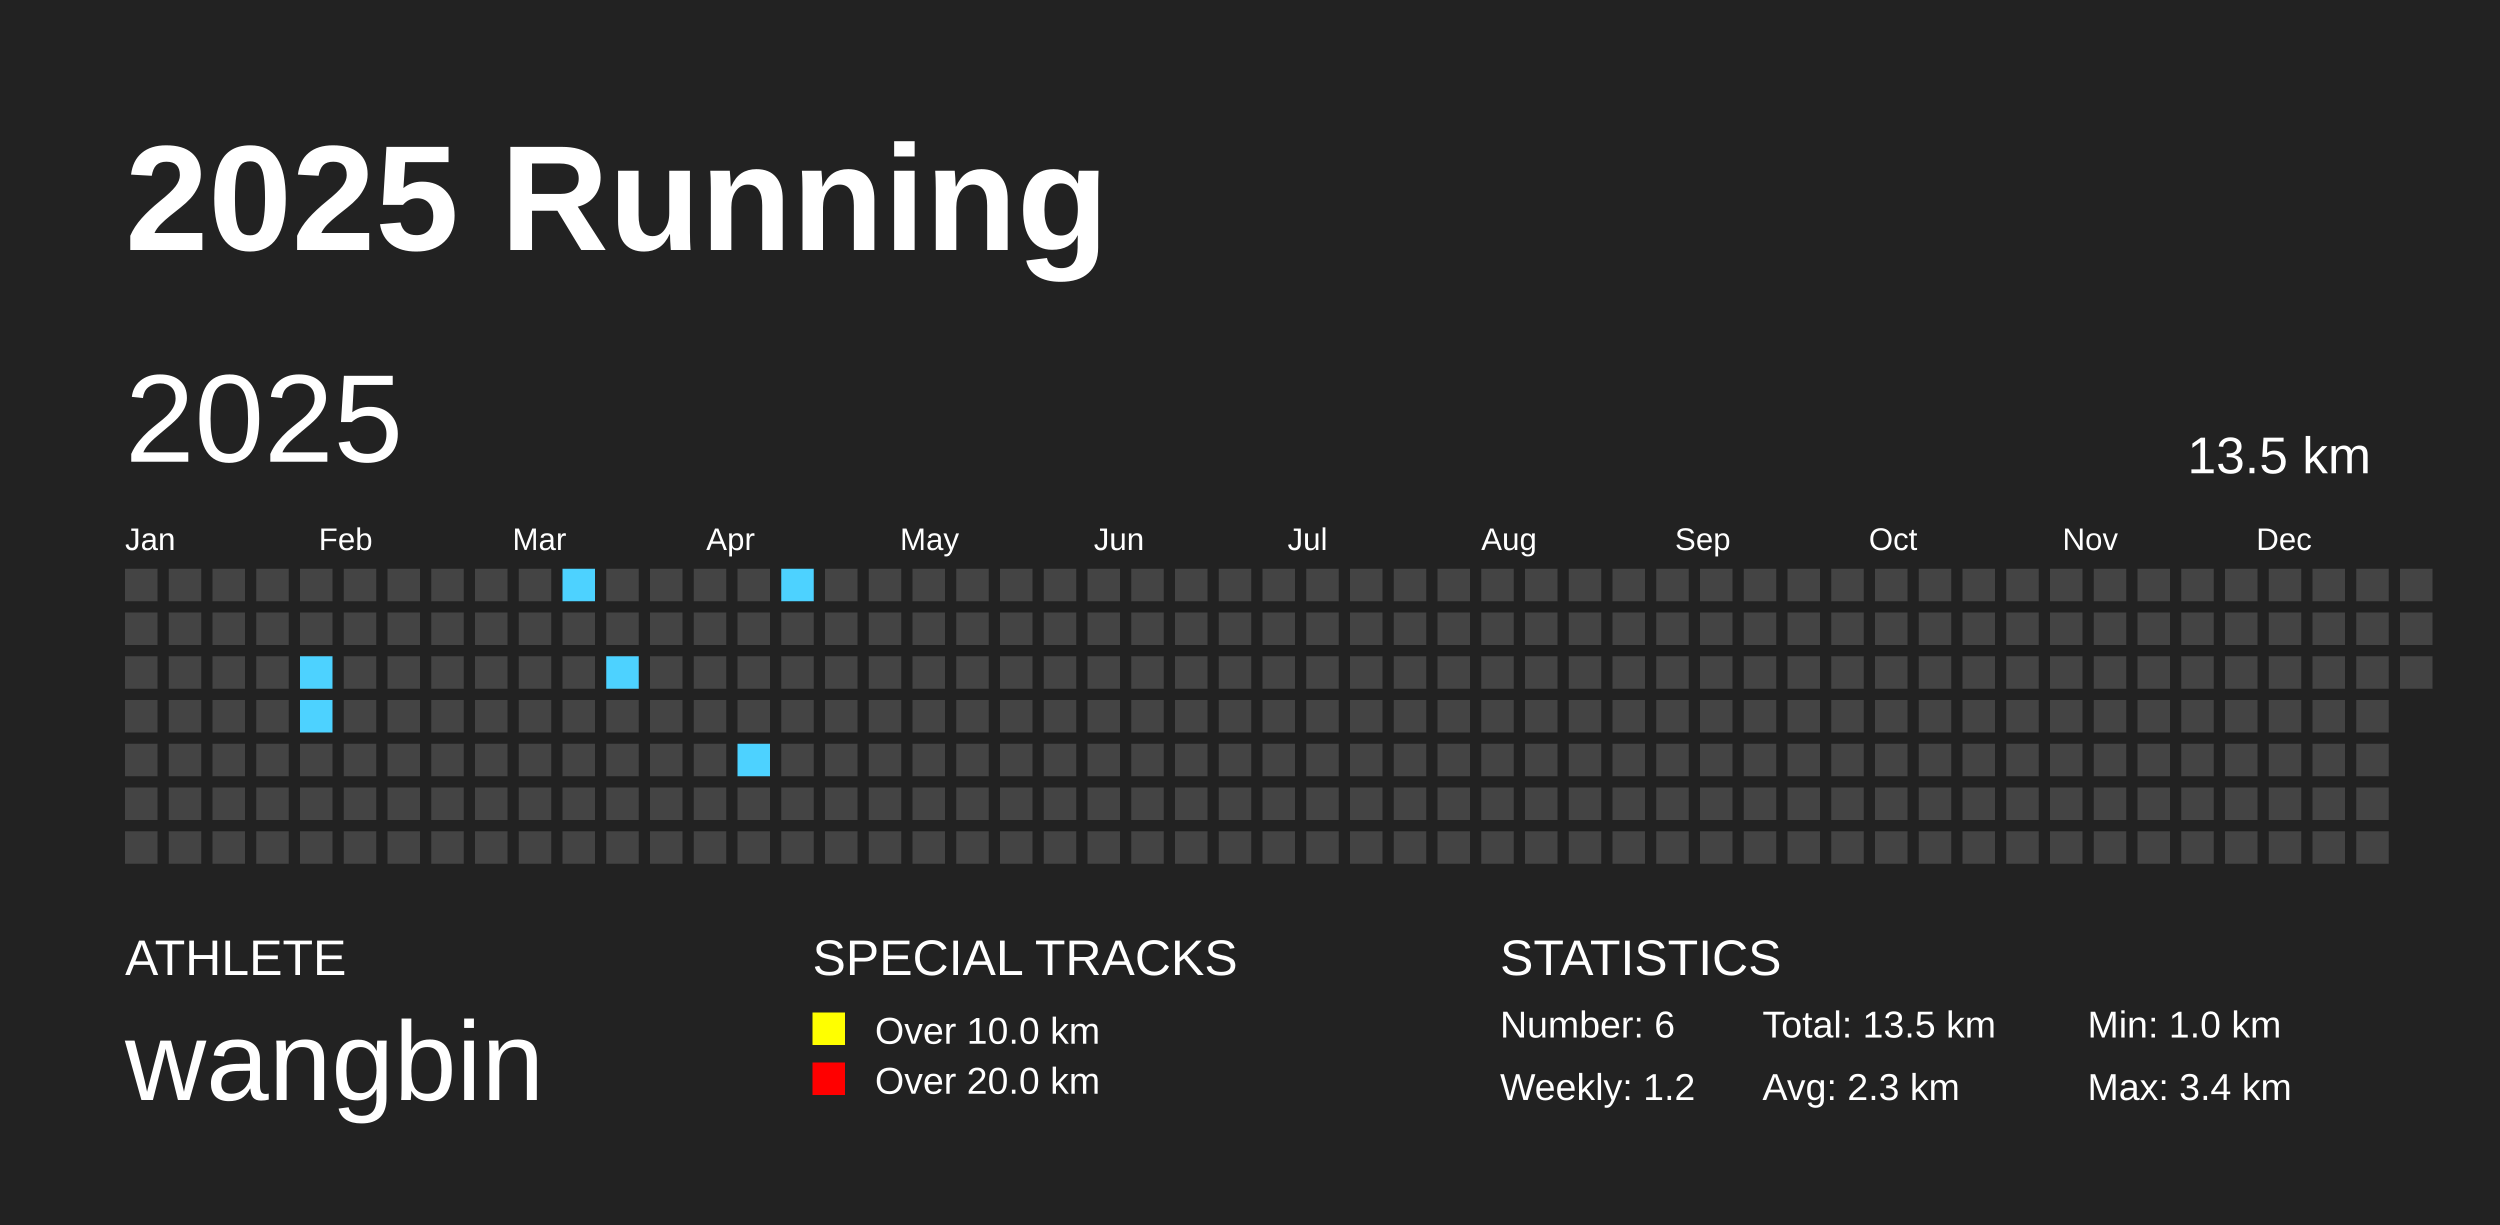
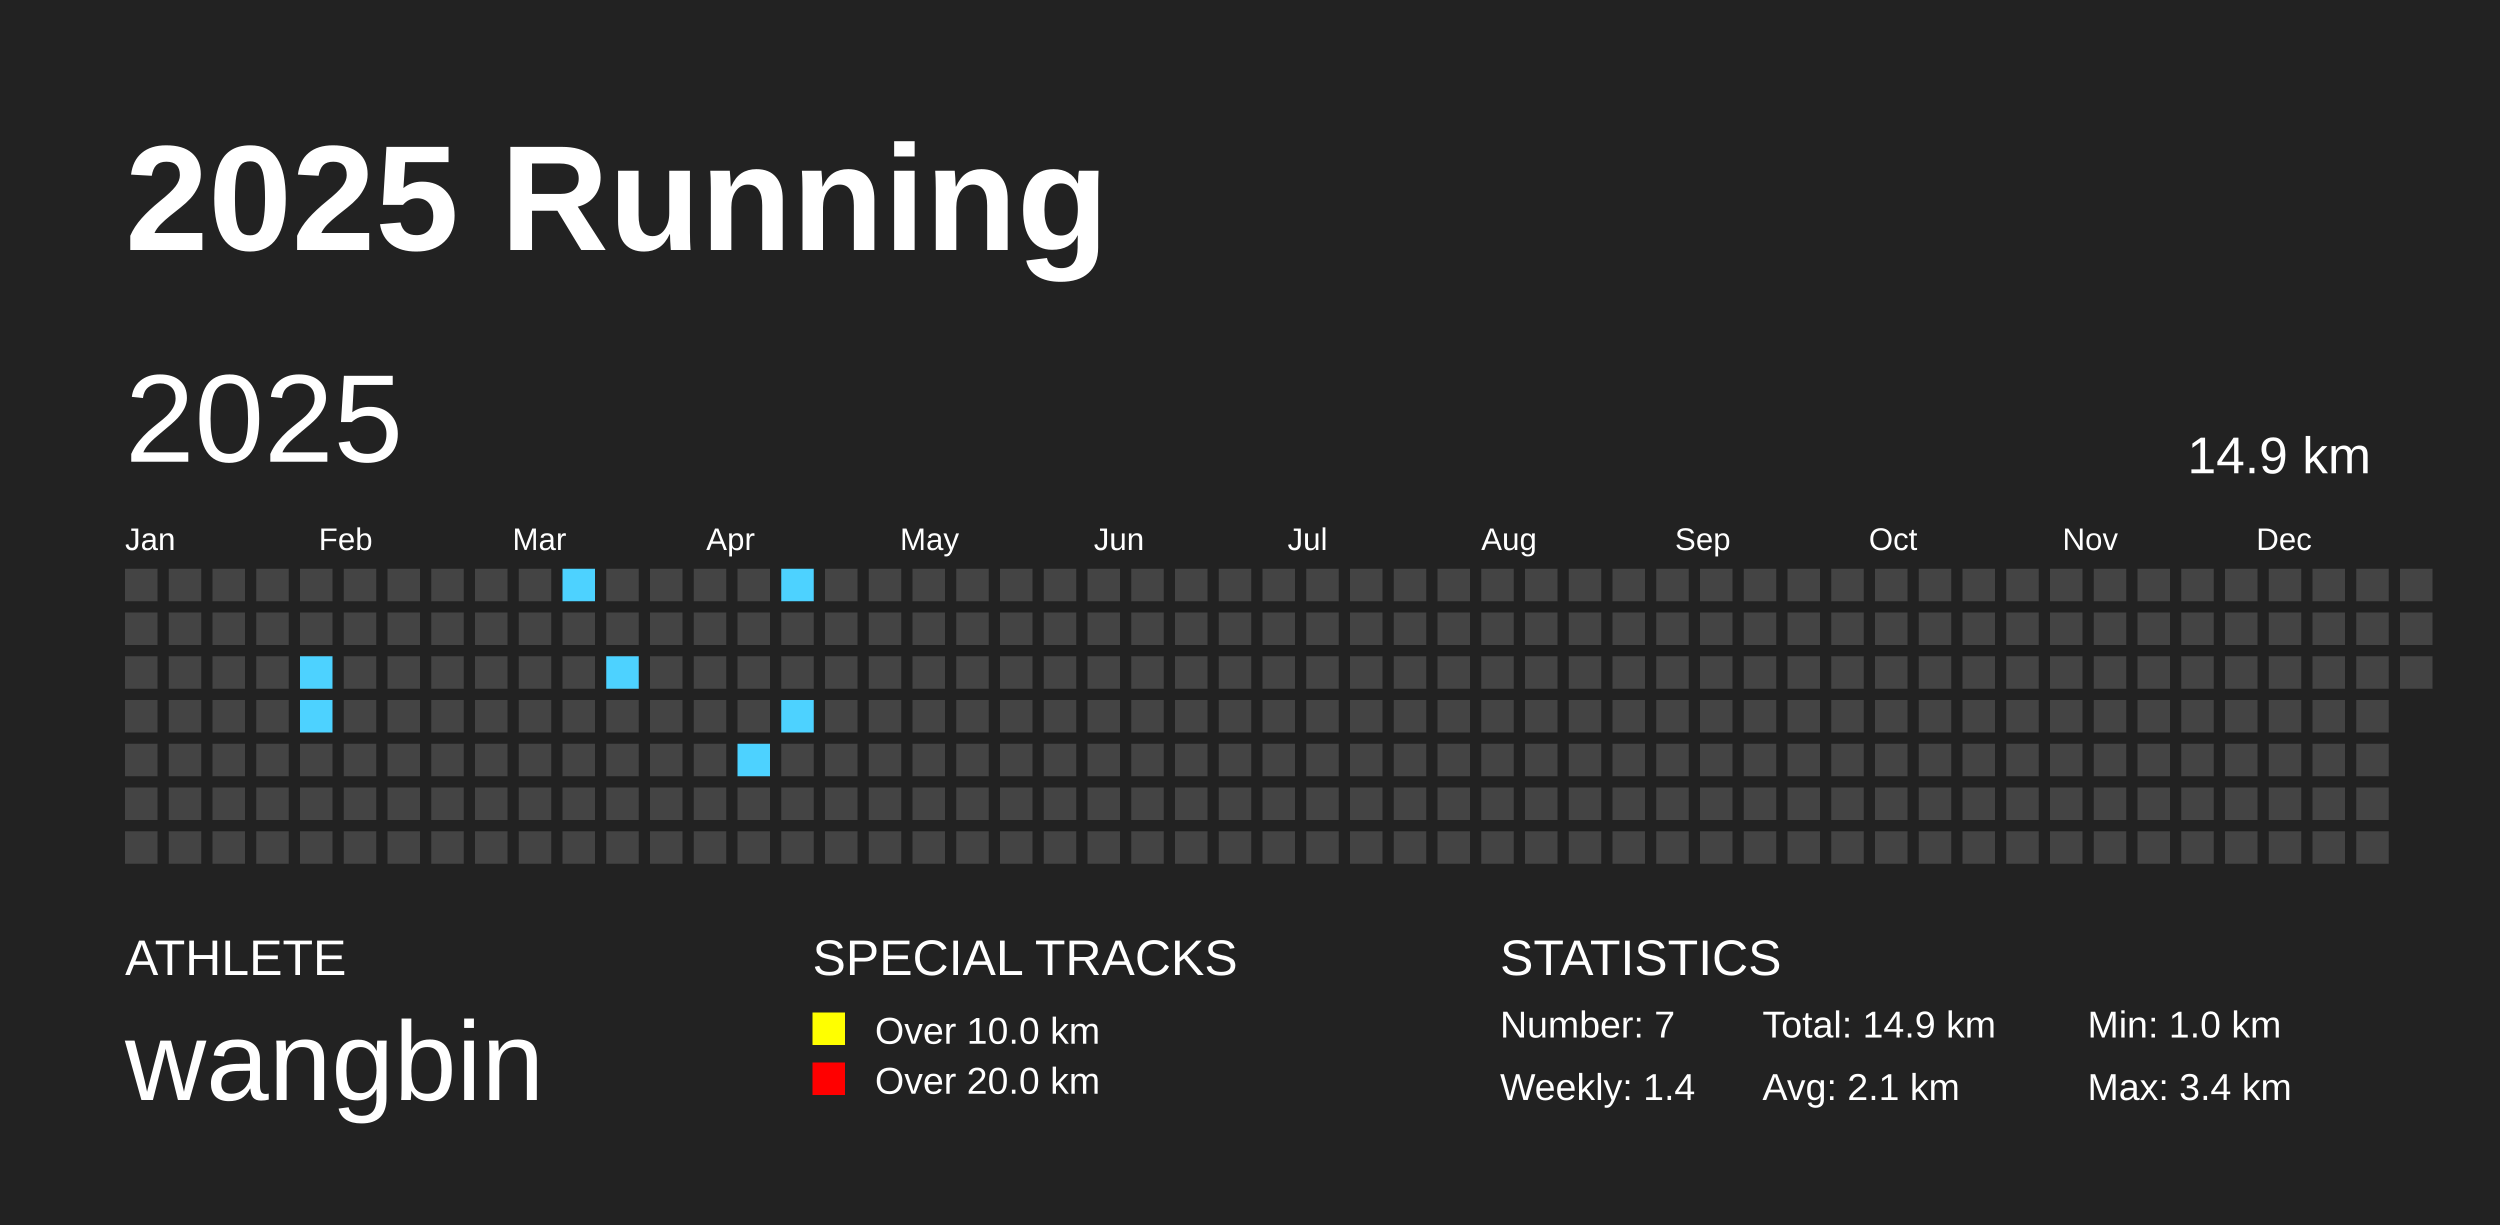
<svg xmlns="http://www.w3.org/2000/svg" baseProfile="full" height="98mm" version="1.1" viewBox="0,0,200,98" width="200mm">
  <defs />
  <rect fill="#222222" height="98" width="200" x="0" y="0" />
  <text fill="#FFFFFF" style="font-size:12px; font-family:Arial; font-weight:bold;" x="10" y="20">2025 Running</text>
  <text fill="#FFFFFF" style="font-size:4px; font-family:Arial" x="10" y="78">ATHLETE</text>
  <text fill="#FFFFFF" style="font-size:9px; font-family:Arial" x="10" y="88">wangbin</text>
  <text fill="#FFFFFF" style="font-size:4px; font-family:Arial" x="65" y="78">SPECIAL TRACKS</text>
  <rect fill="yellow" height="2.6" width="2.6" x="65" y="81" />
  <text fill="#FFFFFF" style="font-size:3px; font-family:Arial" x="70" y="83.5">Over 10.0 km</text>
  <rect fill="red" height="2.6" width="2.6" x="65" y="85" />
  <text fill="#FFFFFF" style="font-size:3px; font-family:Arial" x="70" y="87.5">Over 20.0 km</text>
  <text fill="#FFFFFF" style="font-size:4px; font-family:Arial" x="120" y="78">STATISTICS</text>
-   <text fill="#FFFFFF" style="font-size:3px; font-family:Arial" x="120" y="83">Number: 6</text>
-   <text fill="#FFFFFF" style="font-size:3px; font-family:Arial" x="120" y="88">Weekly: 1.2</text>
-   <text fill="#FFFFFF" style="font-size:3px; font-family:Arial" x="141" y="83">Total: 13.5 km</text>
-   <text fill="#FFFFFF" style="font-size:3px; font-family:Arial" x="141" y="88">Avg: 2.3 km</text>
+   <text fill="#FFFFFF" style="font-size:3px; font-family:Arial" x="120" y="83">Number: 7</text>
+   <text fill="#FFFFFF" style="font-size:3px; font-family:Arial" x="120" y="88">Weekly: 1.4</text>
+   <text fill="#FFFFFF" style="font-size:3px; font-family:Arial" x="141" y="83">Total: 14.9 km</text>
+   <text fill="#FFFFFF" style="font-size:3px; font-family:Arial" x="141" y="88">Avg: 2.1 km</text>
  <text fill="#FFFFFF" style="font-size:3px; font-family:Arial" x="167" y="83">Min: 1.0 km</text>
  <text fill="#FFFFFF" style="font-size:3px; font-family:Arial" x="167" y="88">Max: 3.4 km</text>
  <text dominant-baseline="hanging" fill="#FFFFFF" style="font-size:10.0px; font-family:Arial;" x="10" y="30">2025</text>
-   <text dominant-baseline="hanging" fill="#FFFFFF" style="font-size:4.125px; font-family:Arial;" x="175" y="35">13.5 km</text>
+   <text dominant-baseline="hanging" fill="#FFFFFF" style="font-size:4.125px; font-family:Arial;" x="175" y="35">14.9 km</text>
  <text fill="#FFFFFF" style="font-size:2.5px; font-family:Arial" x="10.0" y="44">Jan</text>
  <text fill="#FFFFFF" style="font-size:2.5px; font-family:Arial" x="25.5" y="44">Feb</text>
  <text fill="#FFFFFF" style="font-size:2.5px; font-family:Arial" x="41.0" y="44">Mar</text>
  <text fill="#FFFFFF" style="font-size:2.5px; font-family:Arial" x="56.5" y="44">Apr</text>
  <text fill="#FFFFFF" style="font-size:2.5px; font-family:Arial" x="72.0" y="44">May</text>
  <text fill="#FFFFFF" style="font-size:2.5px; font-family:Arial" x="87.5" y="44">Jun</text>
  <text fill="#FFFFFF" style="font-size:2.5px; font-family:Arial" x="103.0" y="44">Jul</text>
  <text fill="#FFFFFF" style="font-size:2.5px; font-family:Arial" x="118.5" y="44">Aug</text>
  <text fill="#FFFFFF" style="font-size:2.5px; font-family:Arial" x="134.0" y="44">Sep</text>
  <text fill="#FFFFFF" style="font-size:2.5px; font-family:Arial" x="149.5" y="44">Oct</text>
  <text fill="#FFFFFF" style="font-size:2.5px; font-family:Arial" x="165.0" y="44">Nov</text>
  <text fill="#FFFFFF" style="font-size:2.5px; font-family:Arial" x="180.5" y="44">Dec</text>
  <rect fill="#444444" height="2.6" width="2.6" x="10.0" y="45.5" />
  <rect fill="#444444" height="2.6" width="2.6" x="10.0" y="49.0" />
  <rect fill="#444444" height="2.6" width="2.6" x="10.0" y="52.5" />
  <rect fill="#444444" height="2.6" width="2.6" x="10.0" y="56.0" />
  <rect fill="#444444" height="2.6" width="2.6" x="10.0" y="59.5" />
  <rect fill="#444444" height="2.6" width="2.6" x="10.0" y="63.0" />
  <rect fill="#444444" height="2.6" width="2.6" x="10.0" y="66.5" />
  <rect fill="#444444" height="2.6" width="2.6" x="13.5" y="45.5" />
  <rect fill="#444444" height="2.6" width="2.6" x="13.5" y="49.0" />
  <rect fill="#444444" height="2.6" width="2.6" x="13.5" y="52.5" />
  <rect fill="#444444" height="2.6" width="2.6" x="13.5" y="56.0" />
  <rect fill="#444444" height="2.6" width="2.6" x="13.5" y="59.5" />
  <rect fill="#444444" height="2.6" width="2.6" x="13.5" y="63.0" />
  <rect fill="#444444" height="2.6" width="2.6" x="13.5" y="66.5" />
  <rect fill="#444444" height="2.6" width="2.6" x="17.0" y="45.5" />
  <rect fill="#444444" height="2.6" width="2.6" x="17.0" y="49.0" />
  <rect fill="#444444" height="2.6" width="2.6" x="17.0" y="52.5" />
  <rect fill="#444444" height="2.6" width="2.6" x="17.0" y="56.0" />
  <rect fill="#444444" height="2.6" width="2.6" x="17.0" y="59.5" />
  <rect fill="#444444" height="2.6" width="2.6" x="17.0" y="63.0" />
  <rect fill="#444444" height="2.6" width="2.6" x="17.0" y="66.5" />
  <rect fill="#444444" height="2.6" width="2.6" x="20.5" y="45.5" />
  <rect fill="#444444" height="2.6" width="2.6" x="20.5" y="49.0" />
  <rect fill="#444444" height="2.6" width="2.6" x="20.5" y="52.5" />
  <rect fill="#444444" height="2.6" width="2.6" x="20.5" y="56.0" />
  <rect fill="#444444" height="2.6" width="2.6" x="20.5" y="59.5" />
  <rect fill="#444444" height="2.6" width="2.6" x="20.5" y="63.0" />
  <rect fill="#444444" height="2.6" width="2.6" x="20.5" y="66.5" />
  <rect fill="#444444" height="2.6" width="2.6" x="24.0" y="45.5" />
  <rect fill="#444444" height="2.6" width="2.6" x="24.0" y="49.0" />
  <rect fill="#4DD2FF" height="2.6" width="2.6" x="24.0" y="52.5" />
  <rect fill="#4DD2FF" height="2.6" width="2.6" x="24.0" y="56.0" />
  <rect fill="#444444" height="2.6" width="2.6" x="24.0" y="59.5" />
  <rect fill="#444444" height="2.6" width="2.6" x="24.0" y="63.0" />
  <rect fill="#444444" height="2.6" width="2.6" x="24.0" y="66.5" />
  <rect fill="#444444" height="2.6" width="2.6" x="27.5" y="45.5" />
  <rect fill="#444444" height="2.6" width="2.6" x="27.5" y="49.0" />
  <rect fill="#444444" height="2.6" width="2.6" x="27.5" y="52.5" />
  <rect fill="#444444" height="2.6" width="2.6" x="27.5" y="56.0" />
  <rect fill="#444444" height="2.6" width="2.6" x="27.5" y="59.5" />
  <rect fill="#444444" height="2.6" width="2.6" x="27.5" y="63.0" />
  <rect fill="#444444" height="2.6" width="2.6" x="27.5" y="66.5" />
  <rect fill="#444444" height="2.6" width="2.6" x="31.0" y="45.5" />
  <rect fill="#444444" height="2.6" width="2.6" x="31.0" y="49.0" />
  <rect fill="#444444" height="2.6" width="2.6" x="31.0" y="52.5" />
  <rect fill="#444444" height="2.6" width="2.6" x="31.0" y="56.0" />
  <rect fill="#444444" height="2.6" width="2.6" x="31.0" y="59.5" />
  <rect fill="#444444" height="2.6" width="2.6" x="31.0" y="63.0" />
  <rect fill="#444444" height="2.6" width="2.6" x="31.0" y="66.5" />
  <rect fill="#444444" height="2.6" width="2.6" x="34.5" y="45.5" />
  <rect fill="#444444" height="2.6" width="2.6" x="34.5" y="49.0" />
  <rect fill="#444444" height="2.6" width="2.6" x="34.5" y="52.5" />
  <rect fill="#444444" height="2.6" width="2.6" x="34.5" y="56.0" />
  <rect fill="#444444" height="2.6" width="2.6" x="34.5" y="59.5" />
  <rect fill="#444444" height="2.6" width="2.6" x="34.5" y="63.0" />
  <rect fill="#444444" height="2.6" width="2.6" x="34.5" y="66.5" />
  <rect fill="#444444" height="2.6" width="2.6" x="38.0" y="45.5" />
  <rect fill="#444444" height="2.6" width="2.6" x="38.0" y="49.0" />
  <rect fill="#444444" height="2.6" width="2.6" x="38.0" y="52.5" />
  <rect fill="#444444" height="2.6" width="2.6" x="38.0" y="56.0" />
  <rect fill="#444444" height="2.6" width="2.6" x="38.0" y="59.5" />
  <rect fill="#444444" height="2.6" width="2.6" x="38.0" y="63.0" />
  <rect fill="#444444" height="2.6" width="2.6" x="38.0" y="66.5" />
  <rect fill="#444444" height="2.6" width="2.6" x="41.5" y="45.5" />
  <rect fill="#444444" height="2.6" width="2.6" x="41.5" y="49.0" />
  <rect fill="#444444" height="2.6" width="2.6" x="41.5" y="52.5" />
  <rect fill="#444444" height="2.6" width="2.6" x="41.5" y="56.0" />
  <rect fill="#444444" height="2.6" width="2.6" x="41.5" y="59.5" />
  <rect fill="#444444" height="2.6" width="2.6" x="41.5" y="63.0" />
  <rect fill="#444444" height="2.6" width="2.6" x="41.5" y="66.5" />
  <rect fill="#4DD2FF" height="2.6" width="2.6" x="45.0" y="45.5" />
  <rect fill="#444444" height="2.6" width="2.6" x="45.0" y="49.0" />
  <rect fill="#444444" height="2.6" width="2.6" x="45.0" y="52.5" />
  <rect fill="#444444" height="2.6" width="2.6" x="45.0" y="56.0" />
  <rect fill="#444444" height="2.6" width="2.6" x="45.0" y="59.5" />
  <rect fill="#444444" height="2.6" width="2.6" x="45.0" y="63.0" />
  <rect fill="#444444" height="2.6" width="2.6" x="45.0" y="66.5" />
  <rect fill="#444444" height="2.6" width="2.6" x="48.5" y="45.5" />
  <rect fill="#444444" height="2.6" width="2.6" x="48.5" y="49.0" />
  <rect fill="#4DD2FF" height="2.6" width="2.6" x="48.5" y="52.5" />
  <rect fill="#444444" height="2.6" width="2.6" x="48.5" y="56.0" />
  <rect fill="#444444" height="2.6" width="2.6" x="48.5" y="59.5" />
  <rect fill="#444444" height="2.6" width="2.6" x="48.5" y="63.0" />
  <rect fill="#444444" height="2.6" width="2.6" x="48.5" y="66.5" />
  <rect fill="#444444" height="2.6" width="2.6" x="52.0" y="45.5" />
  <rect fill="#444444" height="2.6" width="2.6" x="52.0" y="49.0" />
  <rect fill="#444444" height="2.6" width="2.6" x="52.0" y="52.5" />
  <rect fill="#444444" height="2.6" width="2.6" x="52.0" y="56.0" />
  <rect fill="#444444" height="2.6" width="2.6" x="52.0" y="59.5" />
  <rect fill="#444444" height="2.6" width="2.6" x="52.0" y="63.0" />
  <rect fill="#444444" height="2.6" width="2.6" x="52.0" y="66.5" />
  <rect fill="#444444" height="2.6" width="2.6" x="55.5" y="45.5" />
  <rect fill="#444444" height="2.6" width="2.6" x="55.5" y="49.0" />
  <rect fill="#444444" height="2.6" width="2.6" x="55.5" y="52.5" />
  <rect fill="#444444" height="2.6" width="2.6" x="55.5" y="56.0" />
  <rect fill="#444444" height="2.6" width="2.6" x="55.5" y="59.5" />
  <rect fill="#444444" height="2.6" width="2.6" x="55.5" y="63.0" />
  <rect fill="#444444" height="2.6" width="2.6" x="55.5" y="66.5" />
  <rect fill="#444444" height="2.6" width="2.6" x="59.0" y="45.5" />
  <rect fill="#444444" height="2.6" width="2.6" x="59.0" y="49.0" />
  <rect fill="#444444" height="2.6" width="2.6" x="59.0" y="52.5" />
  <rect fill="#444444" height="2.6" width="2.6" x="59.0" y="56.0" />
  <rect fill="#4DD2FF" height="2.6" width="2.6" x="59.0" y="59.5" />
  <rect fill="#444444" height="2.6" width="2.6" x="59.0" y="63.0" />
  <rect fill="#444444" height="2.6" width="2.6" x="59.0" y="66.5" />
  <rect fill="#4DD2FF" height="2.6" width="2.6" x="62.5" y="45.5" />
  <rect fill="#444444" height="2.6" width="2.6" x="62.5" y="49.0" />
  <rect fill="#444444" height="2.6" width="2.6" x="62.5" y="52.5" />
-   <rect fill="#444444" height="2.6" width="2.6" x="62.5" y="56.0" />
+   <rect fill="#4DD2FF" height="2.6" width="2.6" x="62.5" y="56.0" />
  <rect fill="#444444" height="2.6" width="2.6" x="62.5" y="59.5" />
  <rect fill="#444444" height="2.6" width="2.6" x="62.5" y="63.0" />
  <rect fill="#444444" height="2.6" width="2.6" x="62.5" y="66.5" />
  <rect fill="#444444" height="2.6" width="2.6" x="66.0" y="45.5" />
  <rect fill="#444444" height="2.6" width="2.6" x="66.0" y="49.0" />
  <rect fill="#444444" height="2.6" width="2.6" x="66.0" y="52.5" />
  <rect fill="#444444" height="2.6" width="2.6" x="66.0" y="56.0" />
  <rect fill="#444444" height="2.6" width="2.6" x="66.0" y="59.5" />
  <rect fill="#444444" height="2.6" width="2.6" x="66.0" y="63.0" />
  <rect fill="#444444" height="2.6" width="2.6" x="66.0" y="66.5" />
  <rect fill="#444444" height="2.6" width="2.6" x="69.5" y="45.5" />
  <rect fill="#444444" height="2.6" width="2.6" x="69.5" y="49.0" />
  <rect fill="#444444" height="2.6" width="2.6" x="69.5" y="52.5" />
  <rect fill="#444444" height="2.6" width="2.6" x="69.5" y="56.0" />
  <rect fill="#444444" height="2.6" width="2.6" x="69.5" y="59.5" />
  <rect fill="#444444" height="2.6" width="2.6" x="69.5" y="63.0" />
  <rect fill="#444444" height="2.6" width="2.6" x="69.5" y="66.5" />
  <rect fill="#444444" height="2.6" width="2.6" x="73.0" y="45.5" />
  <rect fill="#444444" height="2.6" width="2.6" x="73.0" y="49.0" />
  <rect fill="#444444" height="2.6" width="2.6" x="73.0" y="52.5" />
  <rect fill="#444444" height="2.6" width="2.6" x="73.0" y="56.0" />
  <rect fill="#444444" height="2.6" width="2.6" x="73.0" y="59.5" />
  <rect fill="#444444" height="2.6" width="2.6" x="73.0" y="63.0" />
  <rect fill="#444444" height="2.6" width="2.6" x="73.0" y="66.5" />
  <rect fill="#444444" height="2.6" width="2.6" x="76.5" y="45.5" />
  <rect fill="#444444" height="2.6" width="2.6" x="76.5" y="49.0" />
  <rect fill="#444444" height="2.6" width="2.6" x="76.5" y="52.5" />
  <rect fill="#444444" height="2.6" width="2.6" x="76.5" y="56.0" />
  <rect fill="#444444" height="2.6" width="2.6" x="76.5" y="59.5" />
  <rect fill="#444444" height="2.6" width="2.6" x="76.5" y="63.0" />
  <rect fill="#444444" height="2.6" width="2.6" x="76.5" y="66.5" />
  <rect fill="#444444" height="2.6" width="2.6" x="80.0" y="45.5" />
  <rect fill="#444444" height="2.6" width="2.6" x="80.0" y="49.0" />
  <rect fill="#444444" height="2.6" width="2.6" x="80.0" y="52.5" />
  <rect fill="#444444" height="2.6" width="2.6" x="80.0" y="56.0" />
  <rect fill="#444444" height="2.6" width="2.6" x="80.0" y="59.5" />
  <rect fill="#444444" height="2.6" width="2.6" x="80.0" y="63.0" />
  <rect fill="#444444" height="2.6" width="2.6" x="80.0" y="66.5" />
  <rect fill="#444444" height="2.6" width="2.6" x="83.5" y="45.5" />
  <rect fill="#444444" height="2.6" width="2.6" x="83.5" y="49.0" />
  <rect fill="#444444" height="2.6" width="2.6" x="83.5" y="52.5" />
  <rect fill="#444444" height="2.6" width="2.6" x="83.5" y="56.0" />
  <rect fill="#444444" height="2.6" width="2.6" x="83.5" y="59.5" />
  <rect fill="#444444" height="2.6" width="2.6" x="83.5" y="63.0" />
  <rect fill="#444444" height="2.6" width="2.6" x="83.5" y="66.5" />
  <rect fill="#444444" height="2.6" width="2.6" x="87.0" y="45.5" />
  <rect fill="#444444" height="2.6" width="2.6" x="87.0" y="49.0" />
  <rect fill="#444444" height="2.6" width="2.6" x="87.0" y="52.5" />
  <rect fill="#444444" height="2.6" width="2.6" x="87.0" y="56.0" />
  <rect fill="#444444" height="2.6" width="2.6" x="87.0" y="59.5" />
  <rect fill="#444444" height="2.6" width="2.6" x="87.0" y="63.0" />
  <rect fill="#444444" height="2.6" width="2.6" x="87.0" y="66.5" />
  <rect fill="#444444" height="2.6" width="2.6" x="90.5" y="45.5" />
  <rect fill="#444444" height="2.6" width="2.6" x="90.5" y="49.0" />
  <rect fill="#444444" height="2.6" width="2.6" x="90.5" y="52.5" />
  <rect fill="#444444" height="2.6" width="2.6" x="90.5" y="56.0" />
  <rect fill="#444444" height="2.6" width="2.6" x="90.5" y="59.5" />
  <rect fill="#444444" height="2.6" width="2.6" x="90.5" y="63.0" />
  <rect fill="#444444" height="2.6" width="2.6" x="90.5" y="66.5" />
  <rect fill="#444444" height="2.6" width="2.6" x="94.0" y="45.5" />
  <rect fill="#444444" height="2.6" width="2.6" x="94.0" y="49.0" />
  <rect fill="#444444" height="2.6" width="2.6" x="94.0" y="52.5" />
  <rect fill="#444444" height="2.6" width="2.6" x="94.0" y="56.0" />
  <rect fill="#444444" height="2.6" width="2.6" x="94.0" y="59.5" />
  <rect fill="#444444" height="2.6" width="2.6" x="94.0" y="63.0" />
  <rect fill="#444444" height="2.6" width="2.6" x="94.0" y="66.5" />
  <rect fill="#444444" height="2.6" width="2.6" x="97.5" y="45.5" />
  <rect fill="#444444" height="2.6" width="2.6" x="97.5" y="49.0" />
  <rect fill="#444444" height="2.6" width="2.6" x="97.5" y="52.5" />
  <rect fill="#444444" height="2.6" width="2.6" x="97.5" y="56.0" />
  <rect fill="#444444" height="2.6" width="2.6" x="97.5" y="59.5" />
  <rect fill="#444444" height="2.6" width="2.6" x="97.5" y="63.0" />
  <rect fill="#444444" height="2.6" width="2.6" x="97.5" y="66.5" />
  <rect fill="#444444" height="2.6" width="2.6" x="101.0" y="45.5" />
  <rect fill="#444444" height="2.6" width="2.6" x="101.0" y="49.0" />
  <rect fill="#444444" height="2.6" width="2.6" x="101.0" y="52.5" />
  <rect fill="#444444" height="2.6" width="2.6" x="101.0" y="56.0" />
  <rect fill="#444444" height="2.6" width="2.6" x="101.0" y="59.5" />
  <rect fill="#444444" height="2.6" width="2.6" x="101.0" y="63.0" />
  <rect fill="#444444" height="2.6" width="2.6" x="101.0" y="66.5" />
  <rect fill="#444444" height="2.6" width="2.6" x="104.5" y="45.5" />
  <rect fill="#444444" height="2.6" width="2.6" x="104.5" y="49.0" />
  <rect fill="#444444" height="2.6" width="2.6" x="104.5" y="52.5" />
  <rect fill="#444444" height="2.6" width="2.6" x="104.5" y="56.0" />
  <rect fill="#444444" height="2.6" width="2.6" x="104.5" y="59.5" />
  <rect fill="#444444" height="2.6" width="2.6" x="104.5" y="63.0" />
  <rect fill="#444444" height="2.6" width="2.6" x="104.5" y="66.5" />
  <rect fill="#444444" height="2.6" width="2.6" x="108.0" y="45.5" />
  <rect fill="#444444" height="2.6" width="2.6" x="108.0" y="49.0" />
  <rect fill="#444444" height="2.6" width="2.6" x="108.0" y="52.5" />
  <rect fill="#444444" height="2.6" width="2.6" x="108.0" y="56.0" />
  <rect fill="#444444" height="2.6" width="2.6" x="108.0" y="59.5" />
  <rect fill="#444444" height="2.6" width="2.6" x="108.0" y="63.0" />
  <rect fill="#444444" height="2.6" width="2.6" x="108.0" y="66.5" />
  <rect fill="#444444" height="2.6" width="2.6" x="111.5" y="45.5" />
  <rect fill="#444444" height="2.6" width="2.6" x="111.5" y="49.0" />
  <rect fill="#444444" height="2.6" width="2.6" x="111.5" y="52.5" />
  <rect fill="#444444" height="2.6" width="2.6" x="111.5" y="56.0" />
  <rect fill="#444444" height="2.6" width="2.6" x="111.5" y="59.5" />
  <rect fill="#444444" height="2.6" width="2.6" x="111.5" y="63.0" />
  <rect fill="#444444" height="2.6" width="2.6" x="111.5" y="66.5" />
  <rect fill="#444444" height="2.6" width="2.6" x="115.0" y="45.5" />
  <rect fill="#444444" height="2.6" width="2.6" x="115.0" y="49.0" />
  <rect fill="#444444" height="2.6" width="2.6" x="115.0" y="52.5" />
  <rect fill="#444444" height="2.6" width="2.6" x="115.0" y="56.0" />
  <rect fill="#444444" height="2.6" width="2.6" x="115.0" y="59.5" />
  <rect fill="#444444" height="2.6" width="2.6" x="115.0" y="63.0" />
  <rect fill="#444444" height="2.6" width="2.6" x="115.0" y="66.5" />
  <rect fill="#444444" height="2.6" width="2.6" x="118.5" y="45.5" />
  <rect fill="#444444" height="2.6" width="2.6" x="118.5" y="49.0" />
  <rect fill="#444444" height="2.6" width="2.6" x="118.5" y="52.5" />
  <rect fill="#444444" height="2.6" width="2.6" x="118.5" y="56.0" />
  <rect fill="#444444" height="2.6" width="2.6" x="118.5" y="59.5" />
  <rect fill="#444444" height="2.6" width="2.6" x="118.5" y="63.0" />
  <rect fill="#444444" height="2.6" width="2.6" x="118.5" y="66.5" />
  <rect fill="#444444" height="2.6" width="2.6" x="122.0" y="45.5" />
  <rect fill="#444444" height="2.6" width="2.6" x="122.0" y="49.0" />
  <rect fill="#444444" height="2.6" width="2.6" x="122.0" y="52.5" />
  <rect fill="#444444" height="2.6" width="2.6" x="122.0" y="56.0" />
  <rect fill="#444444" height="2.6" width="2.6" x="122.0" y="59.5" />
  <rect fill="#444444" height="2.6" width="2.6" x="122.0" y="63.0" />
  <rect fill="#444444" height="2.6" width="2.6" x="122.0" y="66.5" />
  <rect fill="#444444" height="2.6" width="2.6" x="125.5" y="45.5" />
  <rect fill="#444444" height="2.6" width="2.6" x="125.5" y="49.0" />
  <rect fill="#444444" height="2.6" width="2.6" x="125.5" y="52.5" />
  <rect fill="#444444" height="2.6" width="2.6" x="125.5" y="56.0" />
  <rect fill="#444444" height="2.6" width="2.6" x="125.5" y="59.5" />
  <rect fill="#444444" height="2.6" width="2.6" x="125.5" y="63.0" />
  <rect fill="#444444" height="2.6" width="2.6" x="125.5" y="66.5" />
  <rect fill="#444444" height="2.6" width="2.6" x="129.0" y="45.5" />
  <rect fill="#444444" height="2.6" width="2.6" x="129.0" y="49.0" />
  <rect fill="#444444" height="2.6" width="2.6" x="129.0" y="52.5" />
  <rect fill="#444444" height="2.6" width="2.6" x="129.0" y="56.0" />
  <rect fill="#444444" height="2.6" width="2.6" x="129.0" y="59.5" />
  <rect fill="#444444" height="2.6" width="2.6" x="129.0" y="63.0" />
  <rect fill="#444444" height="2.6" width="2.6" x="129.0" y="66.5" />
  <rect fill="#444444" height="2.6" width="2.6" x="132.5" y="45.5" />
  <rect fill="#444444" height="2.6" width="2.6" x="132.5" y="49.0" />
  <rect fill="#444444" height="2.6" width="2.6" x="132.5" y="52.5" />
  <rect fill="#444444" height="2.6" width="2.6" x="132.5" y="56.0" />
  <rect fill="#444444" height="2.6" width="2.6" x="132.5" y="59.5" />
  <rect fill="#444444" height="2.6" width="2.6" x="132.5" y="63.0" />
  <rect fill="#444444" height="2.6" width="2.6" x="132.5" y="66.5" />
  <rect fill="#444444" height="2.6" width="2.6" x="136.0" y="45.5" />
  <rect fill="#444444" height="2.6" width="2.6" x="136.0" y="49.0" />
  <rect fill="#444444" height="2.6" width="2.6" x="136.0" y="52.5" />
  <rect fill="#444444" height="2.6" width="2.6" x="136.0" y="56.0" />
  <rect fill="#444444" height="2.6" width="2.6" x="136.0" y="59.5" />
  <rect fill="#444444" height="2.6" width="2.6" x="136.0" y="63.0" />
  <rect fill="#444444" height="2.6" width="2.6" x="136.0" y="66.5" />
  <rect fill="#444444" height="2.6" width="2.6" x="139.5" y="45.5" />
  <rect fill="#444444" height="2.6" width="2.6" x="139.5" y="49.0" />
  <rect fill="#444444" height="2.6" width="2.6" x="139.5" y="52.5" />
  <rect fill="#444444" height="2.6" width="2.6" x="139.5" y="56.0" />
  <rect fill="#444444" height="2.6" width="2.6" x="139.5" y="59.5" />
  <rect fill="#444444" height="2.6" width="2.6" x="139.5" y="63.0" />
  <rect fill="#444444" height="2.6" width="2.6" x="139.5" y="66.5" />
  <rect fill="#444444" height="2.6" width="2.6" x="143.0" y="45.5" />
  <rect fill="#444444" height="2.6" width="2.6" x="143.0" y="49.0" />
  <rect fill="#444444" height="2.6" width="2.6" x="143.0" y="52.5" />
  <rect fill="#444444" height="2.6" width="2.6" x="143.0" y="56.0" />
  <rect fill="#444444" height="2.6" width="2.6" x="143.0" y="59.5" />
  <rect fill="#444444" height="2.6" width="2.6" x="143.0" y="63.0" />
  <rect fill="#444444" height="2.6" width="2.6" x="143.0" y="66.5" />
  <rect fill="#444444" height="2.6" width="2.6" x="146.5" y="45.5" />
  <rect fill="#444444" height="2.6" width="2.6" x="146.5" y="49.0" />
  <rect fill="#444444" height="2.6" width="2.6" x="146.5" y="52.5" />
  <rect fill="#444444" height="2.6" width="2.6" x="146.5" y="56.0" />
  <rect fill="#444444" height="2.6" width="2.6" x="146.5" y="59.5" />
  <rect fill="#444444" height="2.6" width="2.6" x="146.5" y="63.0" />
  <rect fill="#444444" height="2.6" width="2.6" x="146.5" y="66.5" />
  <rect fill="#444444" height="2.6" width="2.6" x="150.0" y="45.5" />
  <rect fill="#444444" height="2.6" width="2.6" x="150.0" y="49.0" />
  <rect fill="#444444" height="2.6" width="2.6" x="150.0" y="52.5" />
  <rect fill="#444444" height="2.6" width="2.6" x="150.0" y="56.0" />
  <rect fill="#444444" height="2.6" width="2.6" x="150.0" y="59.5" />
  <rect fill="#444444" height="2.6" width="2.6" x="150.0" y="63.0" />
  <rect fill="#444444" height="2.6" width="2.6" x="150.0" y="66.5" />
  <rect fill="#444444" height="2.6" width="2.6" x="153.5" y="45.5" />
  <rect fill="#444444" height="2.6" width="2.6" x="153.5" y="49.0" />
  <rect fill="#444444" height="2.6" width="2.6" x="153.5" y="52.5" />
  <rect fill="#444444" height="2.6" width="2.6" x="153.5" y="56.0" />
  <rect fill="#444444" height="2.6" width="2.6" x="153.5" y="59.5" />
  <rect fill="#444444" height="2.6" width="2.6" x="153.5" y="63.0" />
  <rect fill="#444444" height="2.6" width="2.6" x="153.5" y="66.5" />
  <rect fill="#444444" height="2.6" width="2.6" x="157.0" y="45.5" />
  <rect fill="#444444" height="2.6" width="2.6" x="157.0" y="49.0" />
  <rect fill="#444444" height="2.6" width="2.6" x="157.0" y="52.5" />
  <rect fill="#444444" height="2.6" width="2.6" x="157.0" y="56.0" />
  <rect fill="#444444" height="2.6" width="2.6" x="157.0" y="59.5" />
  <rect fill="#444444" height="2.6" width="2.6" x="157.0" y="63.0" />
  <rect fill="#444444" height="2.6" width="2.6" x="157.0" y="66.5" />
  <rect fill="#444444" height="2.6" width="2.6" x="160.5" y="45.5" />
  <rect fill="#444444" height="2.6" width="2.6" x="160.5" y="49.0" />
  <rect fill="#444444" height="2.6" width="2.6" x="160.5" y="52.5" />
  <rect fill="#444444" height="2.6" width="2.6" x="160.5" y="56.0" />
  <rect fill="#444444" height="2.6" width="2.6" x="160.5" y="59.5" />
  <rect fill="#444444" height="2.6" width="2.6" x="160.5" y="63.0" />
  <rect fill="#444444" height="2.6" width="2.6" x="160.5" y="66.5" />
  <rect fill="#444444" height="2.6" width="2.6" x="164.0" y="45.5" />
  <rect fill="#444444" height="2.6" width="2.6" x="164.0" y="49.0" />
  <rect fill="#444444" height="2.6" width="2.6" x="164.0" y="52.5" />
  <rect fill="#444444" height="2.6" width="2.6" x="164.0" y="56.0" />
  <rect fill="#444444" height="2.6" width="2.6" x="164.0" y="59.5" />
  <rect fill="#444444" height="2.6" width="2.6" x="164.0" y="63.0" />
  <rect fill="#444444" height="2.6" width="2.6" x="164.0" y="66.5" />
  <rect fill="#444444" height="2.6" width="2.6" x="167.5" y="45.5" />
  <rect fill="#444444" height="2.6" width="2.6" x="167.5" y="49.0" />
  <rect fill="#444444" height="2.6" width="2.6" x="167.5" y="52.5" />
  <rect fill="#444444" height="2.6" width="2.6" x="167.5" y="56.0" />
  <rect fill="#444444" height="2.6" width="2.6" x="167.5" y="59.5" />
  <rect fill="#444444" height="2.6" width="2.6" x="167.5" y="63.0" />
  <rect fill="#444444" height="2.6" width="2.6" x="167.5" y="66.5" />
  <rect fill="#444444" height="2.6" width="2.6" x="171.0" y="45.5" />
  <rect fill="#444444" height="2.6" width="2.6" x="171.0" y="49.0" />
  <rect fill="#444444" height="2.6" width="2.6" x="171.0" y="52.5" />
  <rect fill="#444444" height="2.6" width="2.6" x="171.0" y="56.0" />
  <rect fill="#444444" height="2.6" width="2.6" x="171.0" y="59.5" />
  <rect fill="#444444" height="2.6" width="2.6" x="171.0" y="63.0" />
  <rect fill="#444444" height="2.6" width="2.6" x="171.0" y="66.5" />
  <rect fill="#444444" height="2.6" width="2.6" x="174.5" y="45.5" />
  <rect fill="#444444" height="2.6" width="2.6" x="174.5" y="49.0" />
  <rect fill="#444444" height="2.6" width="2.6" x="174.5" y="52.5" />
  <rect fill="#444444" height="2.6" width="2.6" x="174.5" y="56.0" />
  <rect fill="#444444" height="2.6" width="2.6" x="174.5" y="59.5" />
  <rect fill="#444444" height="2.6" width="2.6" x="174.5" y="63.0" />
  <rect fill="#444444" height="2.6" width="2.6" x="174.5" y="66.5" />
  <rect fill="#444444" height="2.6" width="2.6" x="178.0" y="45.5" />
  <rect fill="#444444" height="2.6" width="2.6" x="178.0" y="49.0" />
  <rect fill="#444444" height="2.6" width="2.6" x="178.0" y="52.5" />
  <rect fill="#444444" height="2.6" width="2.6" x="178.0" y="56.0" />
  <rect fill="#444444" height="2.6" width="2.6" x="178.0" y="59.5" />
  <rect fill="#444444" height="2.6" width="2.6" x="178.0" y="63.0" />
  <rect fill="#444444" height="2.6" width="2.6" x="178.0" y="66.5" />
  <rect fill="#444444" height="2.6" width="2.6" x="181.5" y="45.5" />
  <rect fill="#444444" height="2.6" width="2.6" x="181.5" y="49.0" />
  <rect fill="#444444" height="2.6" width="2.6" x="181.5" y="52.5" />
  <rect fill="#444444" height="2.6" width="2.6" x="181.5" y="56.0" />
  <rect fill="#444444" height="2.6" width="2.6" x="181.5" y="59.5" />
  <rect fill="#444444" height="2.6" width="2.6" x="181.5" y="63.0" />
  <rect fill="#444444" height="2.6" width="2.6" x="181.5" y="66.5" />
  <rect fill="#444444" height="2.6" width="2.6" x="185.0" y="45.5" />
  <rect fill="#444444" height="2.6" width="2.6" x="185.0" y="49.0" />
  <rect fill="#444444" height="2.6" width="2.6" x="185.0" y="52.5" />
  <rect fill="#444444" height="2.6" width="2.6" x="185.0" y="56.0" />
  <rect fill="#444444" height="2.6" width="2.6" x="185.0" y="59.5" />
  <rect fill="#444444" height="2.6" width="2.6" x="185.0" y="63.0" />
  <rect fill="#444444" height="2.6" width="2.6" x="185.0" y="66.5" />
  <rect fill="#444444" height="2.6" width="2.6" x="188.5" y="45.5" />
  <rect fill="#444444" height="2.6" width="2.6" x="188.5" y="49.0" />
  <rect fill="#444444" height="2.6" width="2.6" x="188.5" y="52.5" />
  <rect fill="#444444" height="2.6" width="2.6" x="188.5" y="56.0" />
  <rect fill="#444444" height="2.6" width="2.6" x="188.5" y="59.5" />
  <rect fill="#444444" height="2.6" width="2.6" x="188.5" y="63.0" />
  <rect fill="#444444" height="2.6" width="2.6" x="188.5" y="66.5" />
  <rect fill="#444444" height="2.6" width="2.6" x="192.0" y="45.5" />
  <rect fill="#444444" height="2.6" width="2.6" x="192.0" y="49.0" />
  <rect fill="#444444" height="2.6" width="2.6" x="192.0" y="52.5" />
</svg>
